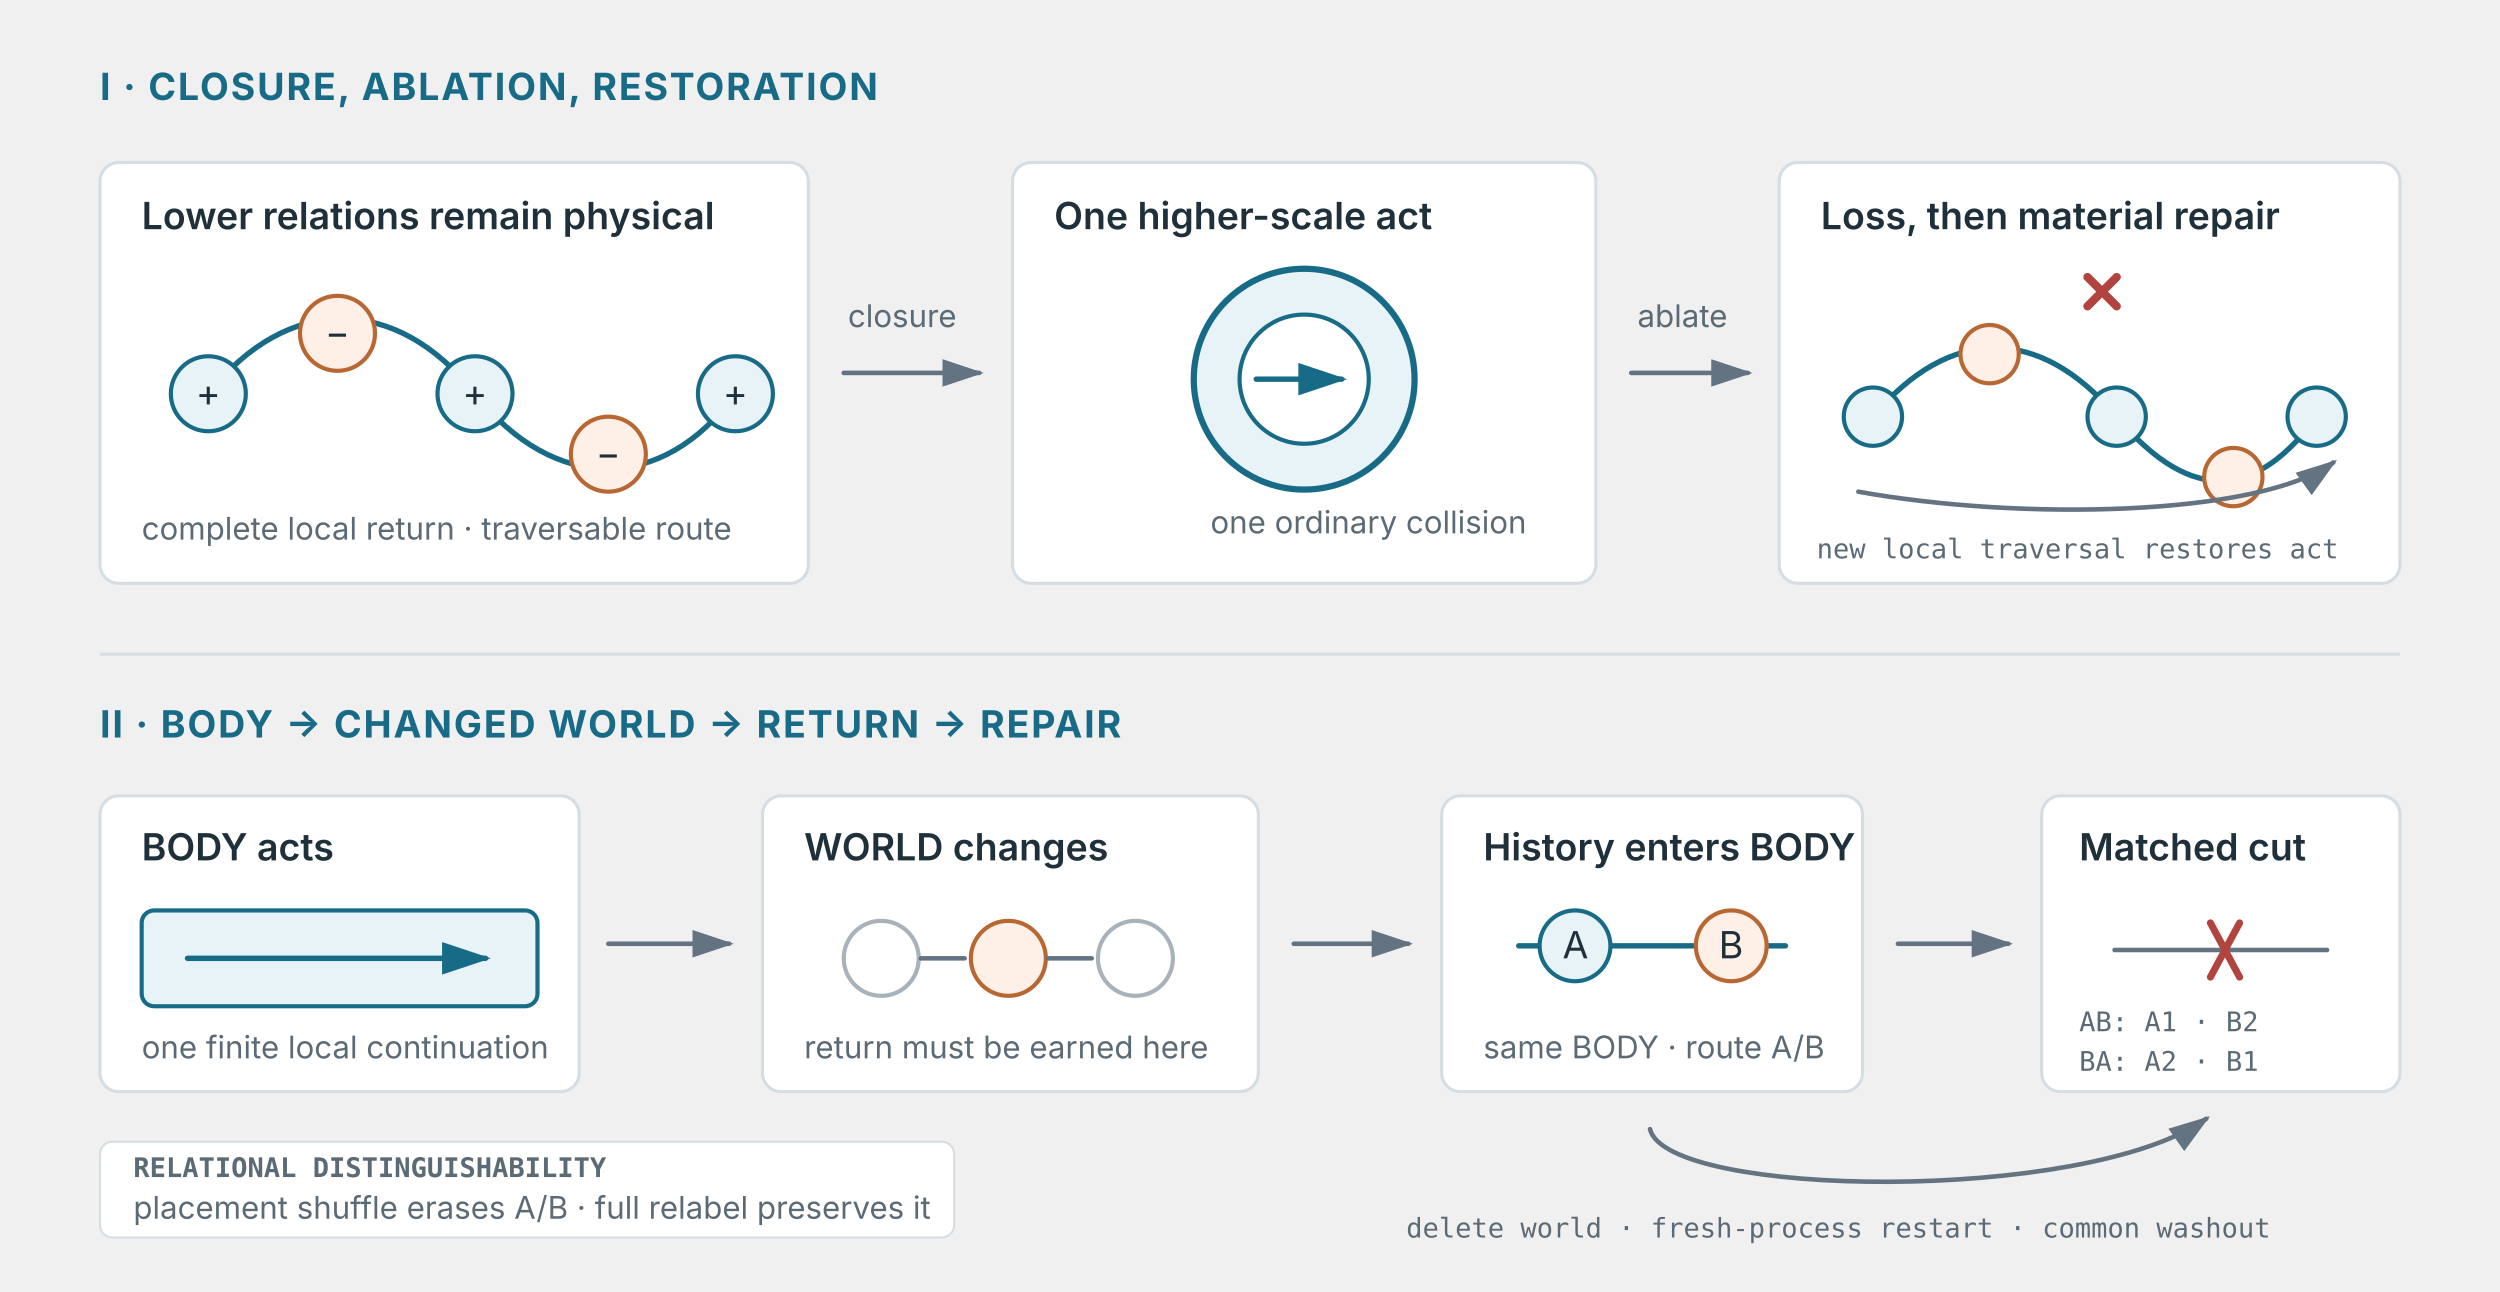
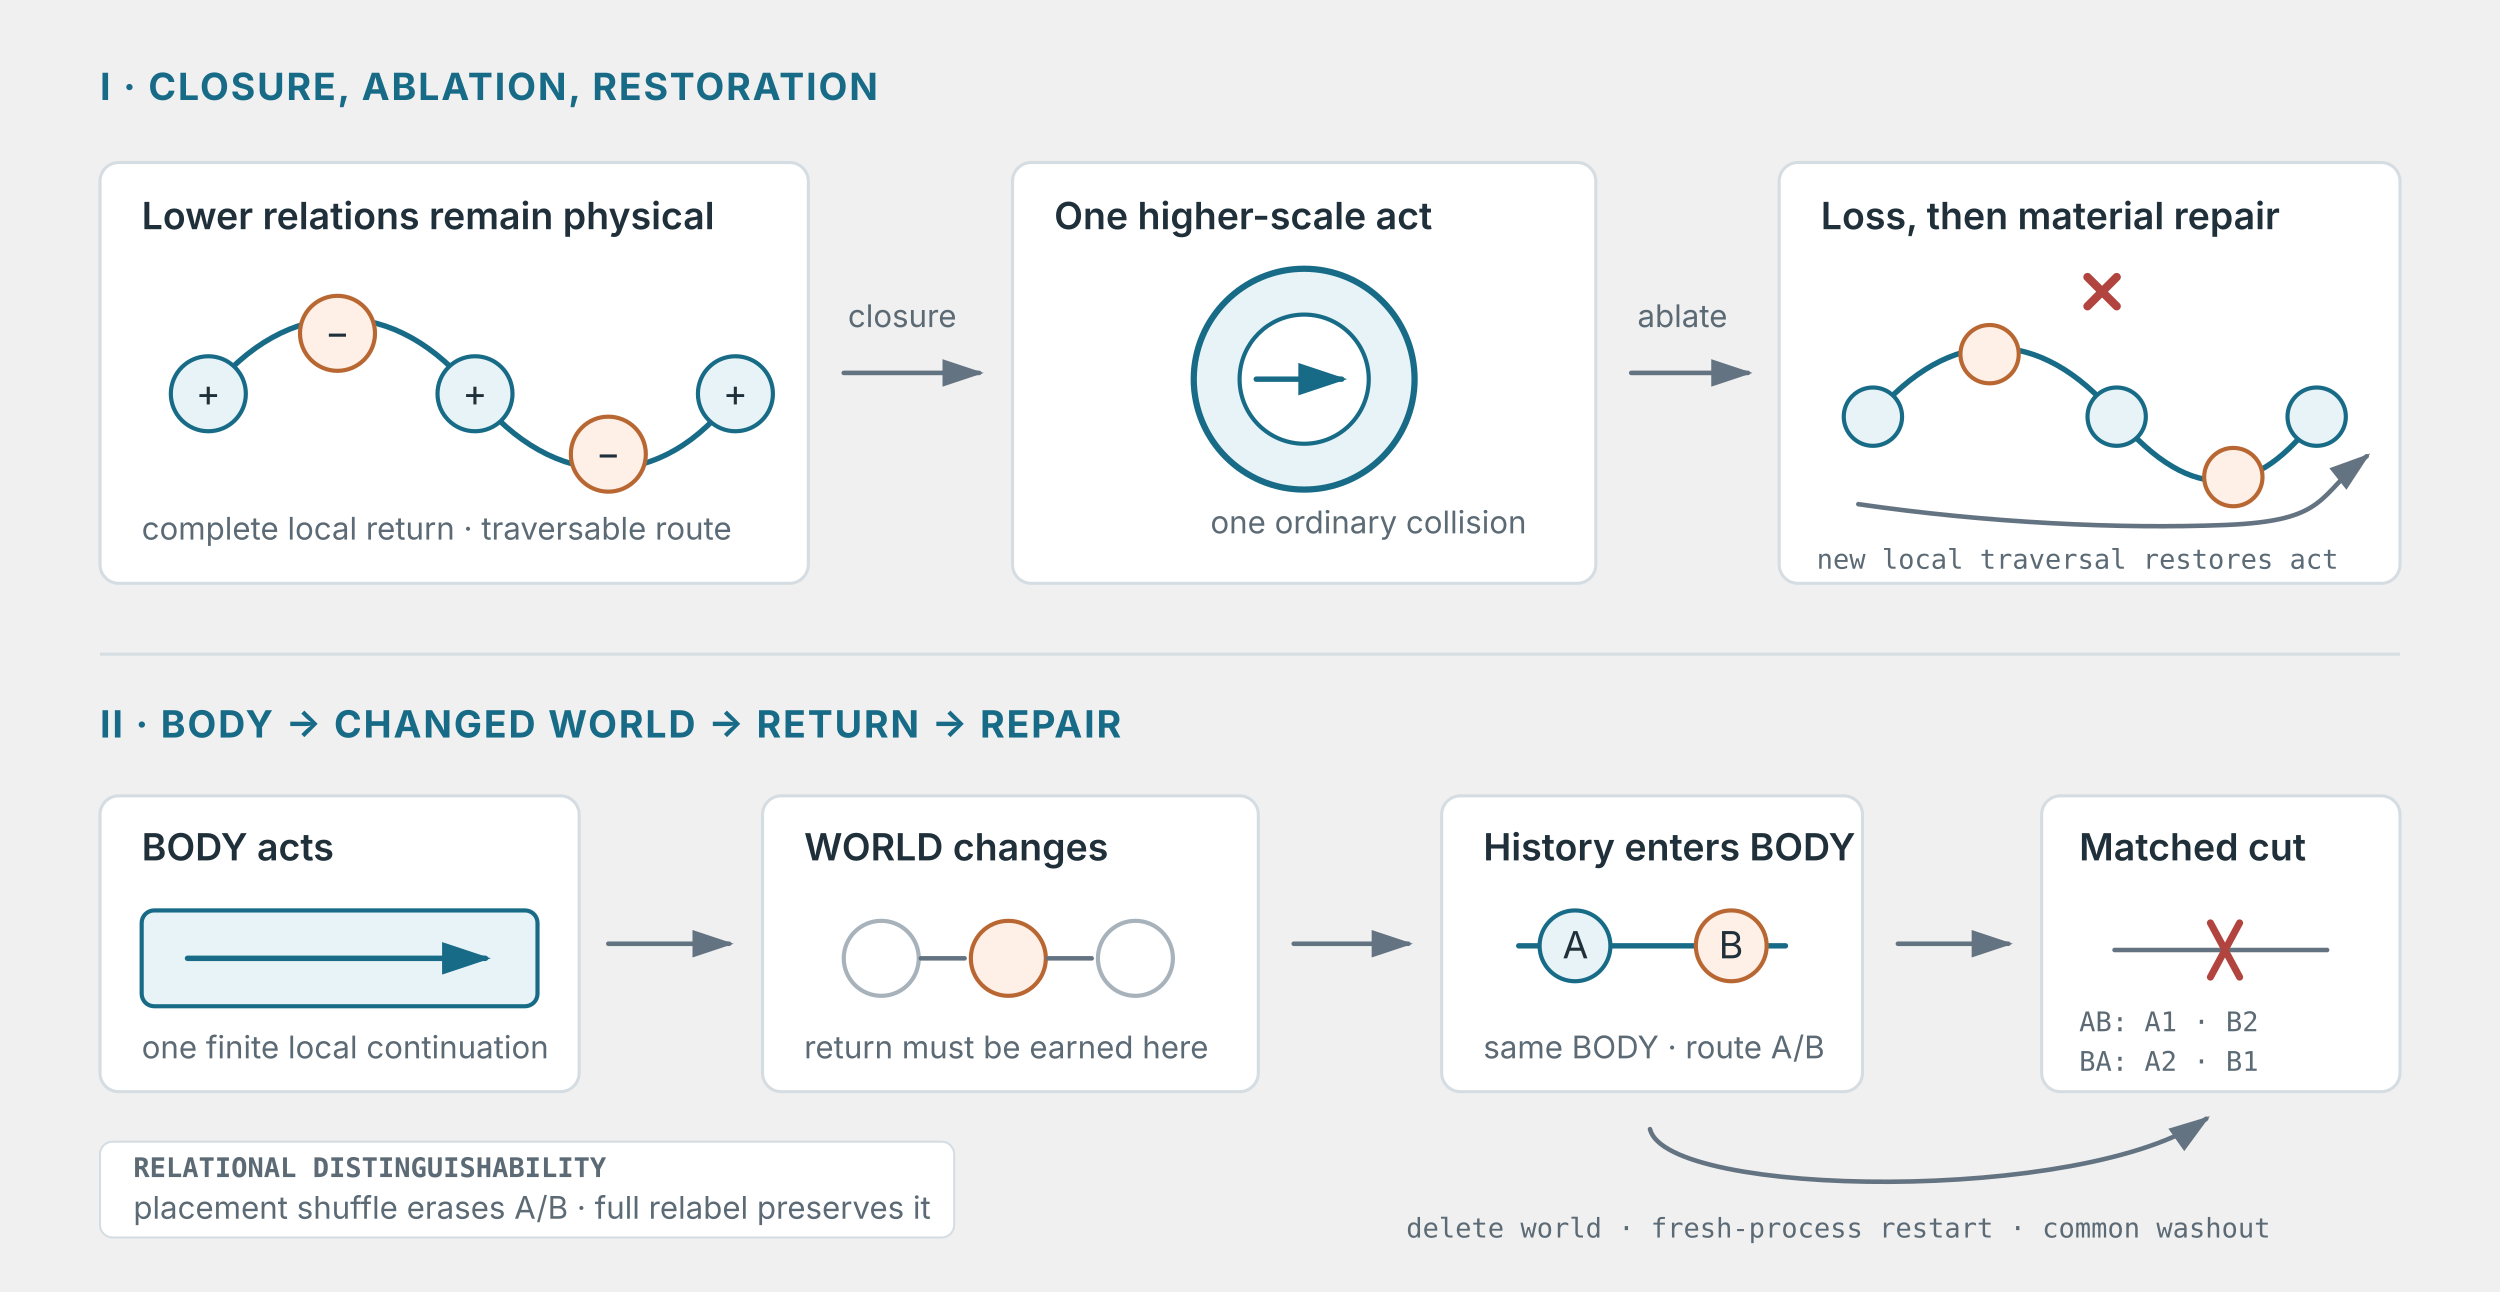
<svg xmlns="http://www.w3.org/2000/svg" width="1200" height="620" viewBox="0 0 1200 620" role="img" aria-labelledby="title desc">
  <defs>
    <marker id="arrow" markerWidth="10" markerHeight="10" refX="8" refY="3" orient="auto" markerUnits="strokeWidth">
      <path d="M0,0 L0,6 L9,3 z" fill="#647381" />
    </marker>
    <marker id="arrowBlue" markerWidth="10" markerHeight="10" refX="8" refY="3" orient="auto" markerUnits="strokeWidth">
      <path d="M0,0 L0,6 L9,3 z" fill="#176b87" />
    </marker>
    <style>
      .label{font-family:-apple-system,BlinkMacSystemFont,"Segoe UI",sans-serif;font-size:18px;fill:#20303a}
      .small{font-family:-apple-system,BlinkMacSystemFont,"Segoe UI",sans-serif;font-size:15px;fill:#5b6a74}
      .micro{font-family:ui-monospace,SFMono-Regular,Menlo,monospace;font-size:13px;fill:#5b6a74}
      .section{font-family:-apple-system,BlinkMacSystemFont,"Segoe UI",sans-serif;font-size:18px;font-weight:650;letter-spacing:.05em;fill:#176b87}
      .line{stroke:#647381;stroke-width:2.2;fill:none;stroke-linecap:round;stroke-linejoin:round}
      .blueLine{stroke:#176b87;stroke-width:2.6;fill:none;stroke-linecap:round;stroke-linejoin:round}
      .nodeA{fill:#e7f3f6;stroke:#176b87;stroke-width:2}
      .nodeB{fill:#fff0e7;stroke:#b96732;stroke-width:2}
      .neutral{fill:#fff;stroke:#a7b2ba;stroke-width:2}
      .panel{fill:#fff;stroke:#d6dde2;stroke-width:1.5}
    </style>
  </defs>
  <text x="48" y="48" class="section">I · CLOSURE, ABLATION, RESTORATION</text>
  <g transform="translate(48 78)">
    <rect class="panel" x="0" y="0" width="340" height="202" rx="9" />
    <text x="20" y="32" class="label" font-weight="600">Lower relations remain physical</text>
    <path d="M52 111 C90 63 142 63 180 111 S270 159 305 111" class="blueLine" />
    <circle cx="52" cy="111" r="18" class="nodeA" />
    <text x="46" y="117" class="label">+</text>
    <circle cx="114" cy="82" r="18" class="nodeB" />
    <text x="108" y="88" class="label">−</text>
    <circle cx="180" cy="111" r="18" class="nodeA" />
    <text x="174" y="117" class="label">+</text>
    <circle cx="244" cy="140" r="18" class="nodeB" />
    <text x="238" y="146" class="label">−</text>
    <circle cx="305" cy="111" r="18" class="nodeA" />
    <text x="299" y="117" class="label">+</text>
    <text x="20" y="181" class="small">complete local return · traversable route</text>
  </g>
  <path d="M405 179 H470" class="line" marker-end="url(#arrow)" />
  <text x="407" y="157" class="small">closure</text>
  <g transform="translate(486 78)">
    <rect class="panel" x="0" y="0" width="280" height="202" rx="9" />
    <text x="20" y="32" class="label" font-weight="600">One higher-scale act</text>
    <circle cx="140" cy="104" r="53" fill="#e7f3f6" stroke="#176b87" stroke-width="3" />
    <circle cx="140" cy="104" r="31" fill="#fff" stroke="#176b87" stroke-width="2" />
    <path d="M117 104 H158" class="blueLine" marker-end="url(#arrowBlue)" />
    <text x="95" y="178" class="small">one ordinary collision</text>
  </g>
  <path d="M783 179 H839" class="line" marker-end="url(#arrow)" />
  <text x="786" y="157" class="small">ablate</text>
  <g transform="translate(854 78)">
    <rect class="panel" x="0" y="0" width="298" height="202" rx="9" />
    <text x="20" y="32" class="label" font-weight="600">Loss, then material repair</text>
    <path d="M45 122 C82 78 125 78 162 122 S230 160 258 122" class="blueLine" />
    <circle cx="45" cy="122" r="14" class="nodeA" />
    <circle cx="101" cy="92" r="14" class="nodeB" />
    <circle cx="162" cy="122" r="14" class="nodeA" />
    <circle cx="218" cy="151" r="14" class="nodeB" />
    <circle cx="258" cy="122" r="14" class="nodeA" />
    <path d="M148 69 l14 -14 m-14 0 l14 14" stroke="#b2443f" stroke-width="4" stroke-linecap="round" />
-     <path d="M38 158 C115 172 230 170 266 144" class="line" marker-end="url(#arrow)" />
-     <text x="18" y="190" class="micro">new local traversal restores act</text>
+     <path d="M38 164 C100 173 164 176 214 174 S258 160 282 141" class="line" marker-end="url(#arrow)" />
+     <text x="18" y="195" class="micro">new local traversal restores act</text>
  </g>
  <line x1="48" y1="314" x2="1152" y2="314" stroke="#d7dee3" stroke-width="1.5" />
  <text x="48" y="354" class="section">II · BODY → CHANGED WORLD → RETURN → REPAIR</text>
  <g transform="translate(48 382)">
    <rect class="panel" x="0" y="0" width="230" height="142" rx="9" />
    <text x="20" y="31" class="label" font-weight="600">BODY acts</text>
    <rect x="20" y="55" width="190" height="46" rx="6" fill="#e7f3f6" stroke="#176b87" stroke-width="2" />
    <path d="M42 78 H185" class="blueLine" marker-end="url(#arrowBlue)" />
    <text x="20" y="126" class="small">one finite local continuation</text>
  </g>
  <path d="M292 453 H350" class="line" marker-end="url(#arrow)" />
  <g transform="translate(366 382)">
    <rect class="panel" x="0" y="0" width="238" height="142" rx="9" />
    <text x="20" y="31" class="label" font-weight="600">WORLD changes</text>
    <circle cx="57" cy="78" r="18" class="neutral" />
    <circle cx="118" cy="78" r="18" class="nodeB" />
    <circle cx="179" cy="78" r="18" class="neutral" />
    <path d="M76 78 H97 M137 78 H158" class="line" />
    <text x="20" y="126" class="small">return must be earned here</text>
  </g>
  <path d="M621 453 H676" class="line" marker-end="url(#arrow)" />
  <g transform="translate(692 382)">
    <rect class="panel" x="0" y="0" width="202" height="142" rx="9" />
    <text x="20" y="31" class="label" font-weight="600">History enters BODY</text>
    <path d="M37 72 H165" class="blueLine" />
    <circle cx="64" cy="72" r="17" class="nodeA" />
    <text x="58" y="78" class="label">A</text>
    <circle cx="139" cy="72" r="17" class="nodeB" />
    <text x="133" y="78" class="label">B</text>
    <text x="20" y="126" class="small">same BODY · route A/B</text>
  </g>
  <path d="M911 453 H964" class="line" marker-end="url(#arrow)" />
  <g transform="translate(980 382)">
    <rect class="panel" x="0" y="0" width="172" height="142" rx="9" />
    <text x="18" y="31" class="label" font-weight="600">Matched cut</text>
    <path d="M35 74 H137" class="line" />
    <path d="M81 61 l14 26 M95 61 L81 87" stroke="#b2443f" stroke-width="3.4" stroke-linecap="round" />
    <text x="18" y="113" class="micro">AB: A1 · B2</text>
    <text x="18" y="132" class="micro">BA: A2 · B1</text>
  </g>
  <path d="M792 542 C800 575 1001 578 1059 537" class="line" marker-end="url(#arrow)" />
  <text x="675" y="594" class="micro">delete world · fresh-process restart · common washout</text>
  <g transform="translate(48 548)">
    <rect x="0" y="0" width="410" height="46" rx="6" fill="#fff" stroke="#d6dde2" />
    <text x="16" y="17" class="micro" font-weight="650" fill="#176b87">RELATIONAL DISTINGUISHABILITY</text>
    <text x="16" y="37" class="small">placement shuffle erases A/B · full relabel preserves it</text>
  </g>
</svg>
